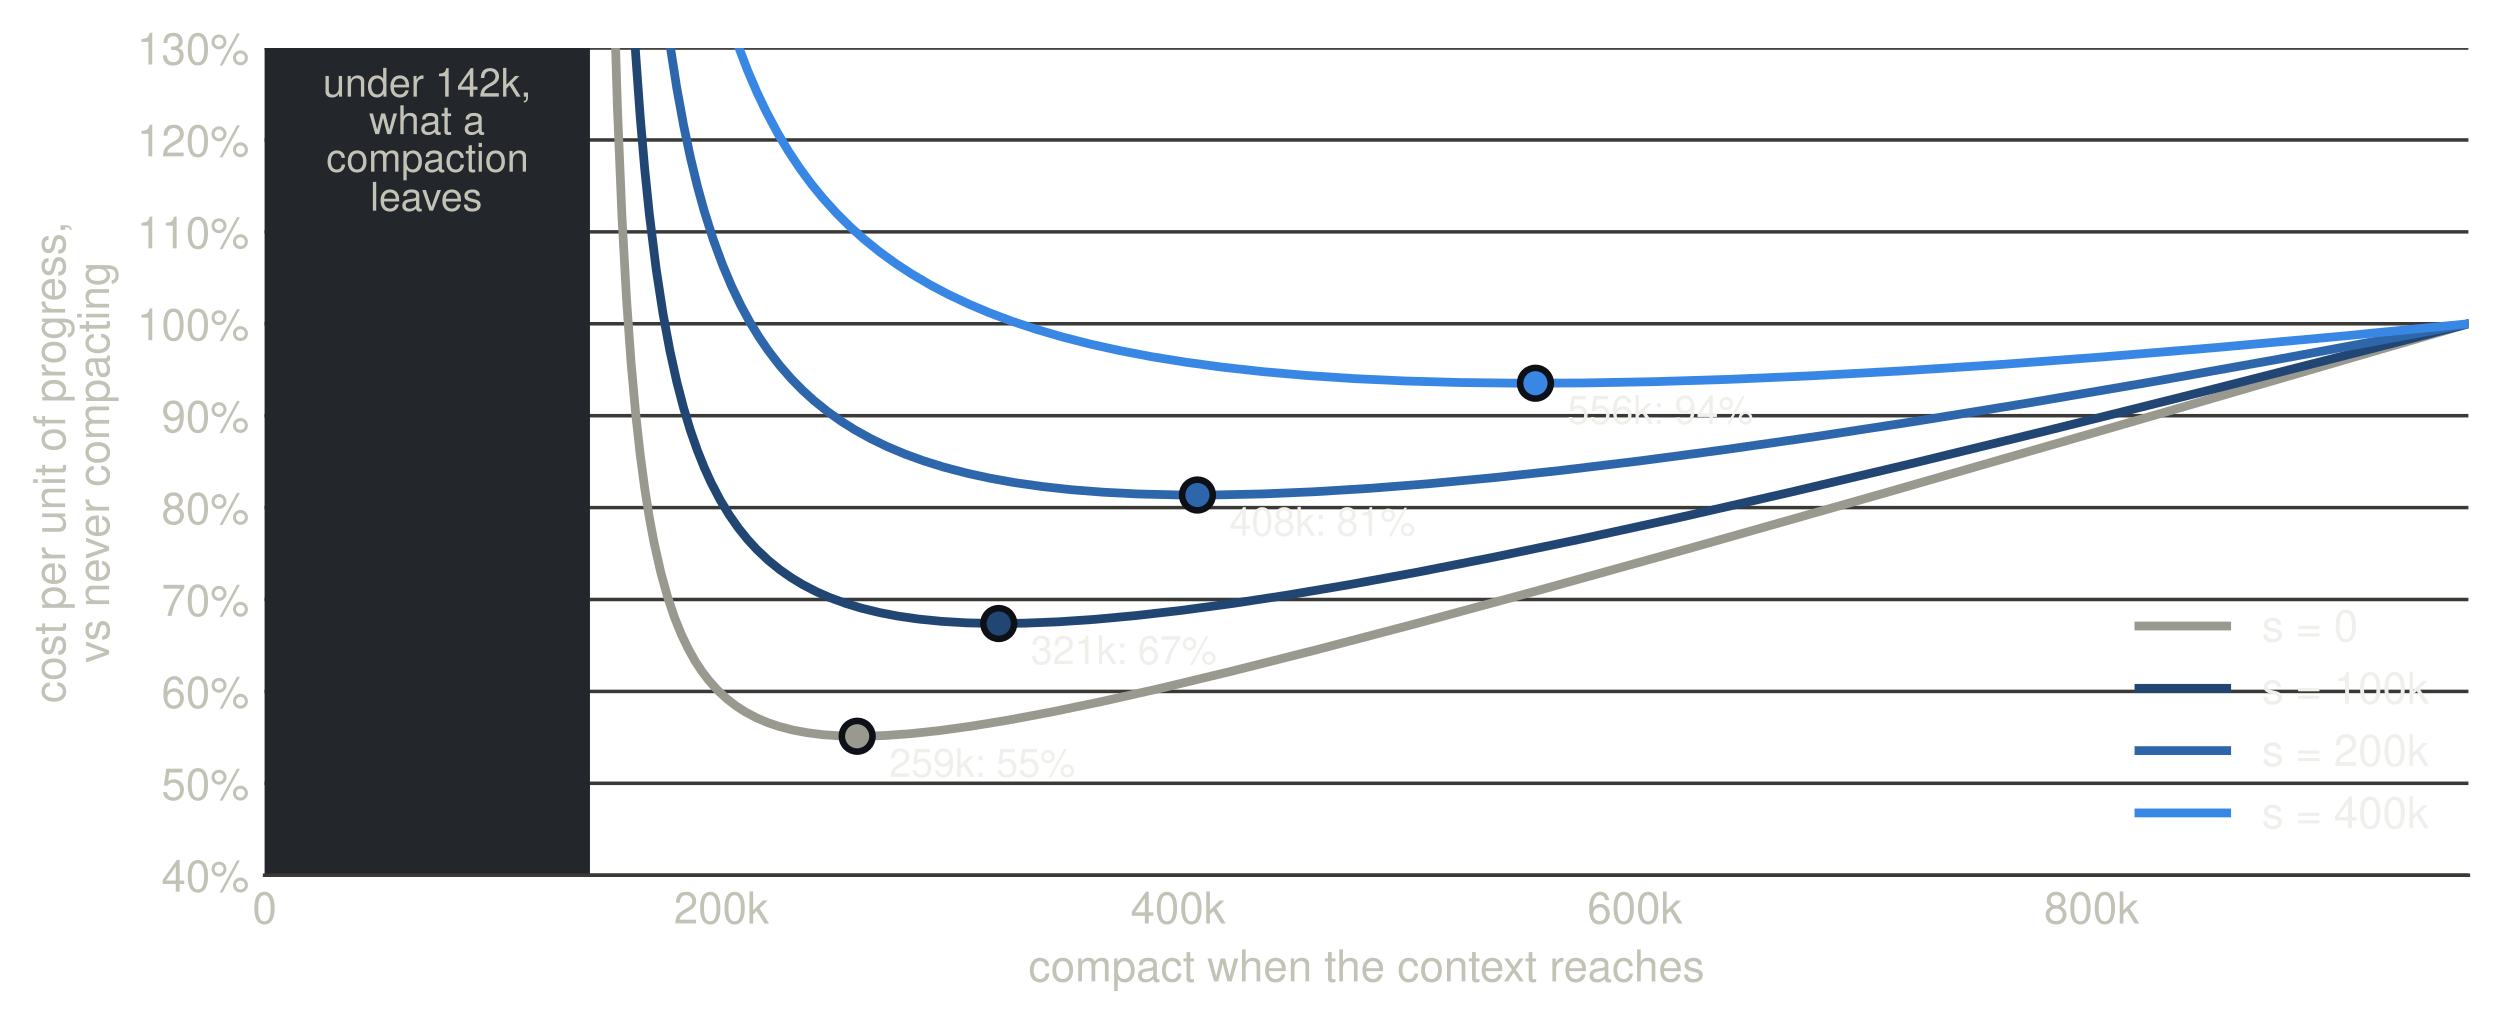
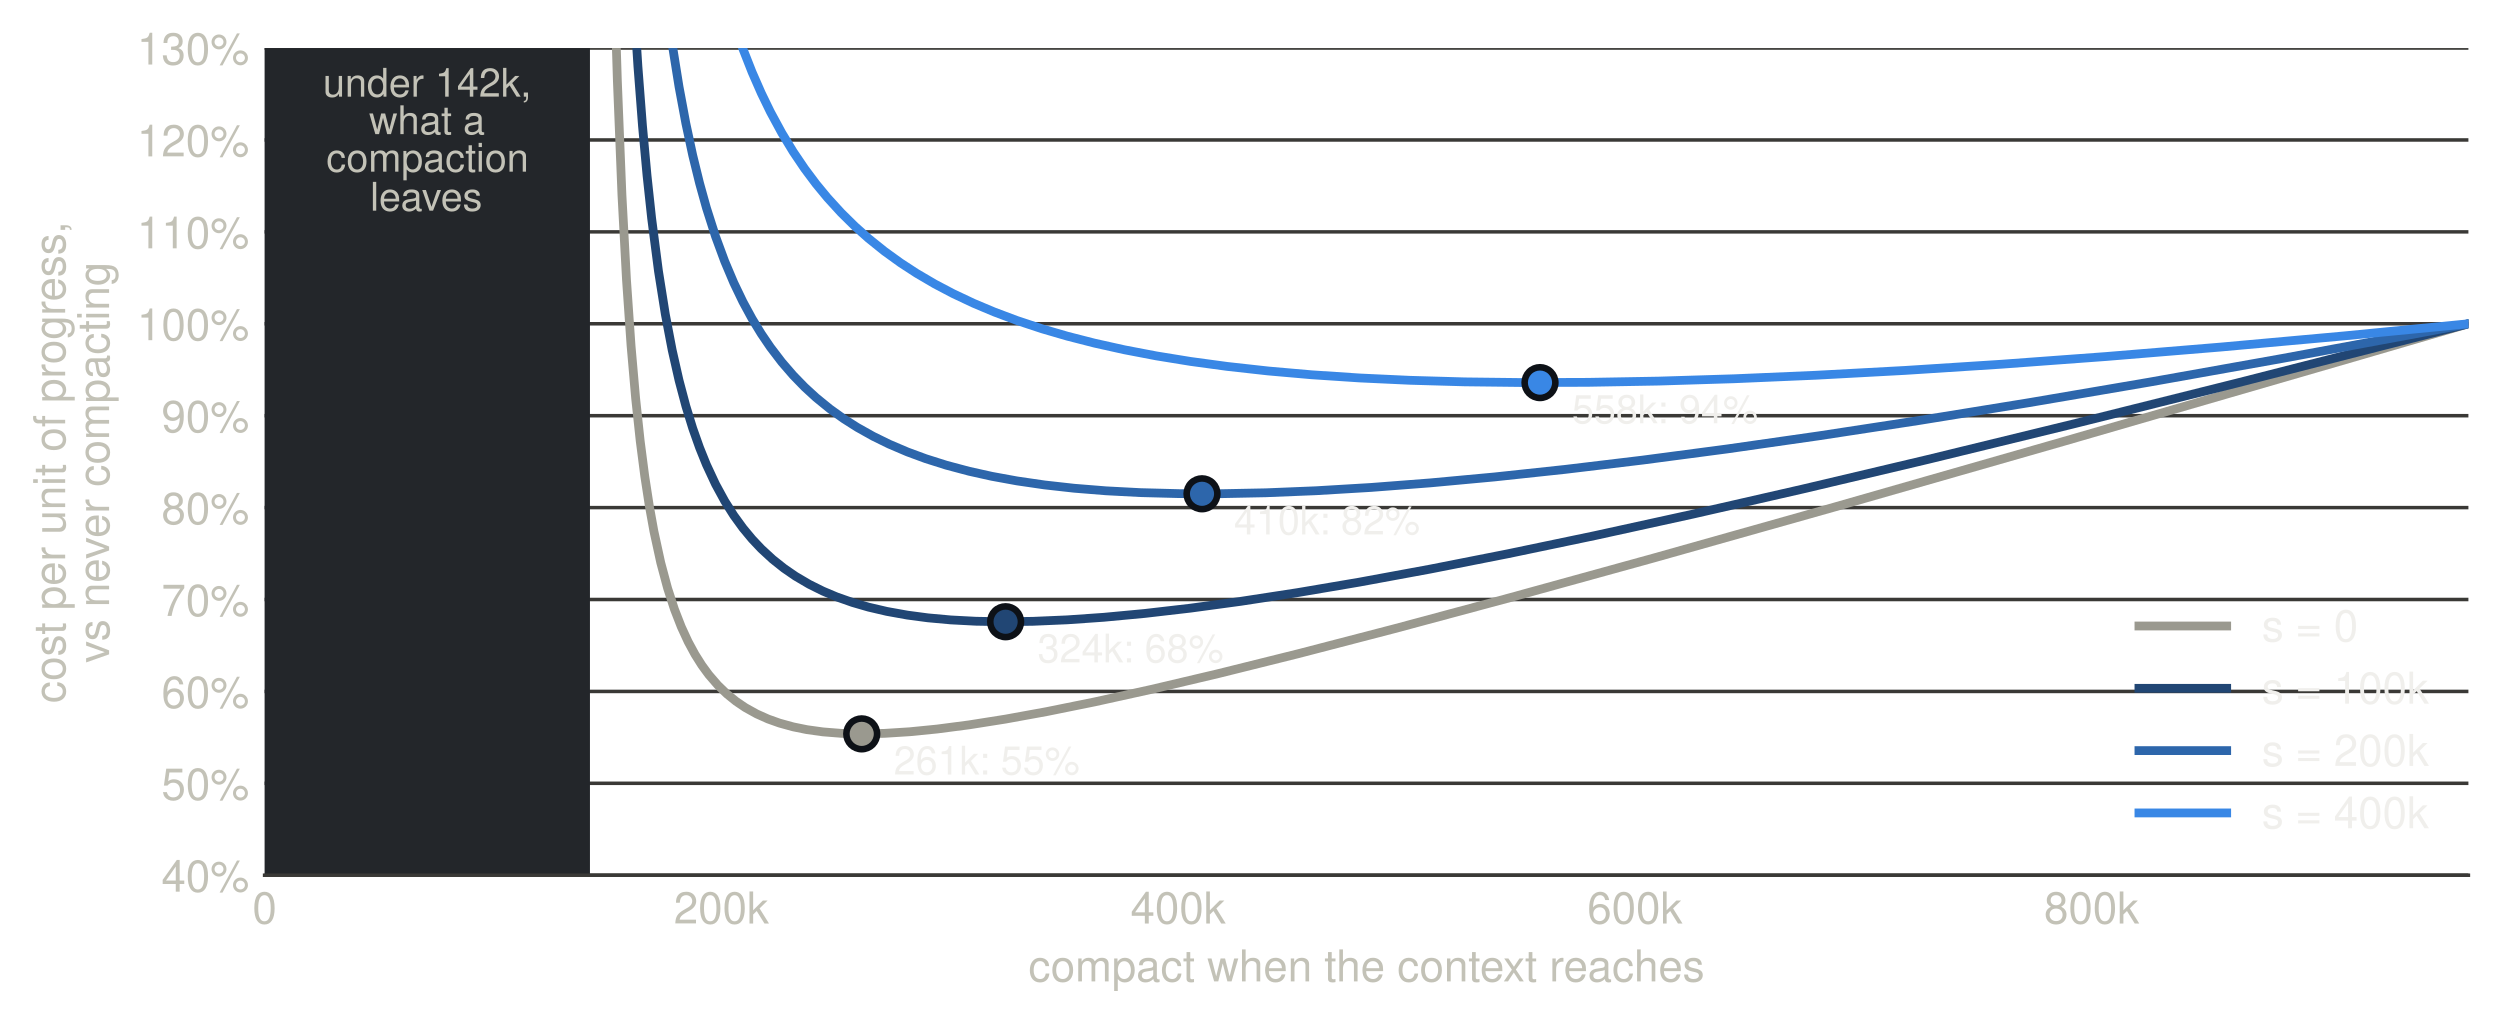
<svg xmlns="http://www.w3.org/2000/svg" xmlns:xlink="http://www.w3.org/1999/xlink" width="569.696pt" height="232.93pt" viewBox="0 0 569.696 232.93" version="1.1">
  <defs>
    <style type="text/css">*{stroke-linejoin: round; stroke-linecap: butt}</style>
  </defs>
  <g id="figure_1">
    <g id="patch_1">
      <path d="M 0 232.93  L 569.696 232.93  L 569.696 0  L 0 0  L 0 232.93  z " style="fill: none" />
    </g>
    <g id="axes_1">
      <g id="patch_2">
        <path d="M 60.296 199.446  L 562.496 199.446  L 562.496 10.95  L 60.296 10.95  L 60.296 199.446  z " style="fill: none" />
      </g>
      <g id="matplotlib.axis_1">
        <g id="xtick_1">
          <g id="line2d_1" />
          <g id="text_1">
            <text style="font-size: 10px; font-family: 'Helvetica', 'Arial', 'DejaVu Sans'; text-anchor: middle; fill: #c3c2b7" x="60.296" y="210.446" transform="rotate(-0 60.2957 210.446)">0</text>
          </g>
        </g>
        <g id="xtick_2">
          <g id="line2d_2" />
          <g id="text_2">
            <text style="font-size: 10px; font-family: 'Helvetica', 'Arial', 'DejaVu Sans'; text-anchor: middle; fill: #c3c2b7" x="164.379" y="210.446" transform="rotate(-0 164.3786 210.446)">200k</text>
          </g>
        </g>
        <g id="xtick_3">
          <g id="line2d_3" />
          <g id="text_3">
            <text style="font-size: 10px; font-family: 'Helvetica', 'Arial', 'DejaVu Sans'; text-anchor: middle; fill: #c3c2b7" x="268.462" y="210.446" transform="rotate(-0 268.4615 210.446)">400k</text>
          </g>
        </g>
        <g id="xtick_4">
          <g id="line2d_4" />
          <g id="text_4">
            <text style="font-size: 10px; font-family: 'Helvetica', 'Arial', 'DejaVu Sans'; text-anchor: middle; fill: #c3c2b7" x="372.544" y="210.446" transform="rotate(-0 372.5444 210.446)">600k</text>
          </g>
        </g>
        <g id="xtick_5">
          <g id="line2d_5" />
          <g id="text_5">
            <text style="font-size: 10px; font-family: 'Helvetica', 'Arial', 'DejaVu Sans'; text-anchor: middle; fill: #c3c2b7" x="476.627" y="210.446" transform="rotate(-0 476.6273 210.446)">800k</text>
          </g>
        </g>
        <g id="text_6">
          <text style="font-size: 10px; font-family: 'Helvetica', 'Arial', 'DejaVu Sans'; text-anchor: middle; fill: #c3c2b7" x="311.396" y="223.645" transform="rotate(-0 311.3957 223.6452)">compact when the context reaches</text>
        </g>
      </g>
      <g id="matplotlib.axis_2">
        <g id="ytick_1">
          <g id="line2d_6">
            <path d="M 60.296 199.446  L 562.496 199.446  " clip-path="url(#p06e94a9ac0)" style="fill: none; stroke: #3a3936; stroke-width: 0.8; stroke-linecap: square" />
          </g>
          <g id="line2d_7" />
          <g id="text_7">
            <text style="font-size: 10px; font-family: 'Helvetica', 'Arial', 'DejaVu Sans'; text-anchor: end; fill: #c3c2b7" x="56.796" y="203.196" transform="rotate(-0 56.7957 203.196)">40%</text>
          </g>
        </g>
        <g id="ytick_2">
          <g id="line2d_8">
            <path d="M 60.296 178.502  L 562.496 178.502  " clip-path="url(#p06e94a9ac0)" style="fill: none; stroke: #3a3936; stroke-width: 0.8; stroke-linecap: square" />
          </g>
          <g id="line2d_9" />
          <g id="text_8">
            <text style="font-size: 10px; font-family: 'Helvetica', 'Arial', 'DejaVu Sans'; text-anchor: end; fill: #c3c2b7" x="56.796" y="182.252" transform="rotate(-0 56.7957 182.252)">50%</text>
          </g>
        </g>
        <g id="ytick_3">
          <g id="line2d_10">
            <path d="M 60.296 157.558  L 562.496 157.558  " clip-path="url(#p06e94a9ac0)" style="fill: none; stroke: #3a3936; stroke-width: 0.8; stroke-linecap: square" />
          </g>
          <g id="line2d_11" />
          <g id="text_9">
            <text style="font-size: 10px; font-family: 'Helvetica', 'Arial', 'DejaVu Sans'; text-anchor: end; fill: #c3c2b7" x="56.796" y="161.308" transform="rotate(-0 56.7957 161.308)">60%</text>
          </g>
        </g>
        <g id="ytick_4">
          <g id="line2d_12">
            <path d="M 60.296 136.614  L 562.496 136.614  " clip-path="url(#p06e94a9ac0)" style="fill: none; stroke: #3a3936; stroke-width: 0.8; stroke-linecap: square" />
          </g>
          <g id="line2d_13" />
          <g id="text_10">
            <text style="font-size: 10px; font-family: 'Helvetica', 'Arial', 'DejaVu Sans'; text-anchor: end; fill: #c3c2b7" x="56.796" y="140.364" transform="rotate(-0 56.7957 140.364)">70%</text>
          </g>
        </g>
        <g id="ytick_5">
          <g id="line2d_14">
            <path d="M 60.296 115.67  L 562.496 115.67  " clip-path="url(#p06e94a9ac0)" style="fill: none; stroke: #3a3936; stroke-width: 0.8; stroke-linecap: square" />
          </g>
          <g id="line2d_15" />
          <g id="text_11">
            <text style="font-size: 10px; font-family: 'Helvetica', 'Arial', 'DejaVu Sans'; text-anchor: end; fill: #c3c2b7" x="56.796" y="119.42" transform="rotate(-0 56.7957 119.42)">80%</text>
          </g>
        </g>
        <g id="ytick_6">
          <g id="line2d_16">
            <path d="M 60.296 94.726  L 562.496 94.726  " clip-path="url(#p06e94a9ac0)" style="fill: none; stroke: #3a3936; stroke-width: 0.8; stroke-linecap: square" />
          </g>
          <g id="line2d_17" />
          <g id="text_12">
            <text style="font-size: 10px; font-family: 'Helvetica', 'Arial', 'DejaVu Sans'; text-anchor: end; fill: #c3c2b7" x="56.796" y="98.476" transform="rotate(-0 56.7957 98.476)">90%</text>
          </g>
        </g>
        <g id="ytick_7">
          <g id="line2d_18">
            <path d="M 60.296 73.782  L 562.496 73.782  " clip-path="url(#p06e94a9ac0)" style="fill: none; stroke: #3a3936; stroke-width: 0.8; stroke-linecap: square" />
          </g>
          <g id="line2d_19" />
          <g id="text_13">
            <text style="font-size: 10px; font-family: 'Helvetica', 'Arial', 'DejaVu Sans'; text-anchor: end; fill: #c3c2b7" x="56.796" y="77.532" transform="rotate(-0 56.7957 77.532)">100%</text>
          </g>
        </g>
        <g id="ytick_8">
          <g id="line2d_20">
            <path d="M 60.296 52.838  L 562.496 52.838  " clip-path="url(#p06e94a9ac0)" style="fill: none; stroke: #3a3936; stroke-width: 0.8; stroke-linecap: square" />
          </g>
          <g id="line2d_21" />
          <g id="text_14">
            <text style="font-size: 10px; font-family: 'Helvetica', 'Arial', 'DejaVu Sans'; text-anchor: end; fill: #c3c2b7" x="56.796" y="56.588" transform="rotate(-0 56.7957 56.588)">110%</text>
          </g>
        </g>
        <g id="ytick_9">
          <g id="line2d_22">
            <path d="M 60.296 31.894  L 562.496 31.894  " clip-path="url(#p06e94a9ac0)" style="fill: none; stroke: #3a3936; stroke-width: 0.8; stroke-linecap: square" />
          </g>
          <g id="line2d_23" />
          <g id="text_15">
            <text style="font-size: 10px; font-family: 'Helvetica', 'Arial', 'DejaVu Sans'; text-anchor: end; fill: #c3c2b7" x="56.796" y="35.644" transform="rotate(-0 56.7957 35.644)">120%</text>
          </g>
        </g>
        <g id="ytick_10">
          <g id="line2d_24">
            <path d="M 60.296 10.95  L 562.496 10.95  " clip-path="url(#p06e94a9ac0)" style="fill: none; stroke: #3a3936; stroke-width: 0.8; stroke-linecap: square" />
          </g>
          <g id="line2d_25" />
          <g id="text_16">
            <text style="font-size: 10px; font-family: 'Helvetica', 'Arial', 'DejaVu Sans'; text-anchor: end; fill: #c3c2b7" x="56.796" y="14.7" transform="rotate(-0 56.7957 14.7)">130%</text>
          </g>
        </g>
        <g id="text_17">
          <text style="font-size: 10px; font-family: 'Helvetica', 'Arial', 'DejaVu Sans'; fill: #c3c2b7" transform="translate(14.84893 160.2207) rotate(-90)">cost per unit of progress,</text>
          <text style="font-size: 10px; font-family: 'Helvetica', 'Arial', 'DejaVu Sans'; fill: #c3c2b7" transform="translate(24.85928 151.0496) rotate(-90)">vs never compacting</text>
        </g>
      </g>
      <g id="patch_3">
        <path d="M 60.296 199.446  L 134.438 199.446  L 134.438 10.95  L 60.296 10.95  z " clip-path="url(#p06e94a9ac0)" style="fill: #23262a" />
      </g>
      <g id="line2d_26">
-         <path d="M 139.917 -1  L 140.683 24.125  L 141.724 49.279  L 142.764 68.067  L 143.805 82.611  L 144.846 94.184  L 145.887 103.596  L 146.928 111.387  L 147.969 117.932  L 149.009 123.498  L 150.571 130.425  L 152.132 136.047  L 153.693 140.682  L 155.254 144.551  L 156.816 147.816  L 158.377 150.594  L 159.938 152.974  L 161.499 155.026  L 163.581 157.343  L 165.663 159.268  L 167.744 160.874  L 169.826 162.218  L 172.428 163.596  L 175.03 164.697  L 177.632 165.572  L 180.755 166.376  L 183.877 166.961  L 187.52 167.419  L 191.683 167.7  L 196.367 167.772  L 201.571 167.611  L 207.296 167.204  L 214.061 166.481  L 221.347 165.477  L 229.674 164.109  L 239.561 162.255  L 251.011 159.875  L 264.541 156.827  L 280.674 152.952  L 299.93 148.086  L 322.828 142.064  L 350.93 134.436  L 385.798 124.734  L 430.033 112.184  L 486.758 95.846  L 561.178 74.168  L 562.496 73.782  L 562.496 73.782  " clip-path="url(#p06e94a9ac0)" style="fill: none; stroke: #9a998f; stroke-width: 2; stroke-linecap: square" />
+         <path d="M 140.088 -1  L 140.683 18.398  L 141.724 44.375  L 142.764 63.78  L 143.805 78.804  L 144.846 90.761  L 145.887 100.487  L 146.928 108.541  L 147.969 115.308  L 149.009 121.063  L 150.571 128.229  L 152.132 134.048  L 153.693 138.848  L 155.254 142.858  L 156.816 146.243  L 158.377 149.126  L 159.938 151.599  L 161.499 153.733  L 163.581 156.144  L 165.663 158.152  L 167.744 159.83  L 169.826 161.238  L 172.428 162.685  L 175.03 163.848  L 177.632 164.776  L 180.755 165.637  L 183.877 166.272  L 187.52 166.779  L 191.683 167.111  L 196.367 167.231  L 201.571 167.115  L 207.296 166.751  L 213.541 166.131  L 220.827 165.181  L 229.153 163.864  L 238.521 162.159  L 249.449 159.945  L 262.46 157.076  L 277.552 153.517  L 295.766 148.985  L 317.624 143.308  L 344.165 136.177  L 376.951 127.129  L 418.064 115.54  L 470.105 100.629  L 537.759 81.003  L 562.496 73.782  L 562.496 73.782  " clip-path="url(#p06e94a9ac0)" style="fill: none; stroke: #9a998f; stroke-width: 2; stroke-linecap: square" />
      </g>
      <g id="line2d_27">
-         <path d="M 144.052 -1  L 144.846 12.234  L 145.887 26.648  L 146.928 38.646  L 147.969 48.783  L 149.53 61.343  L 151.091 71.518  L 152.652 79.922  L 154.213 86.972  L 155.775 92.964  L 157.336 98.114  L 158.897 102.582  L 160.458 106.49  L 162.02 109.933  L 164.101 113.925  L 166.183 117.355  L 168.265 120.325  L 170.346 122.915  L 172.428 125.186  L 175.03 127.65  L 177.632 129.765  L 180.234 131.591  L 182.836 133.171  L 185.959 134.796  L 189.081 136.17  L 192.724 137.507  L 196.367 138.605  L 200.53 139.616  L 204.694 140.407  L 209.377 141.077  L 214.582 141.595  L 220.306 141.935  L 226.551 142.078  L 233.316 142.012  L 241.123 141.7  L 249.449 141.139  L 258.817 140.278  L 269.225 139.087  L 280.674 137.547  L 293.164 135.643  L 307.215 133.275  L 322.828 130.416  L 340.522 126.943  L 360.298 122.828  L 382.675 117.935  L 407.655 112.24  L 435.758 105.602  L 468.023 97.746  L 504.973 88.516  L 547.647 77.62  L 562.496 73.782  L 562.496 73.782  " clip-path="url(#p06e94a9ac0)" style="fill: none; stroke: #214674; stroke-width: 2; stroke-linecap: square" />
+         <path d="M 144.343 -1  L 145.366 15.124  L 146.407 28.673  L 147.448 40.039  L 148.489 49.707  L 150.05 61.766  L 151.611 71.605  L 153.173 79.776  L 154.734 86.663  L 156.295 92.54  L 157.856 97.609  L 159.418 102.019  L 160.979 105.887  L 163.061 110.353  L 165.142 114.173  L 167.224 117.471  L 169.305 120.338  L 171.387 122.846  L 173.469 125.052  L 176.071 127.452  L 178.673 129.518  L 181.275 131.306  L 184.398 133.142  L 187.52 134.696  L 190.642 136.013  L 194.285 137.298  L 197.928 138.355  L 202.092 139.327  L 206.775 140.17  L 211.459 140.792  L 216.663 141.267  L 222.388 141.568  L 228.633 141.679  L 235.398 141.585  L 243.204 141.248  L 251.531 140.667  L 260.898 139.788  L 271.307 138.582  L 282.756 137.03  L 295.766 135.032  L 309.817 132.648  L 325.95 129.676  L 343.644 126.186  L 363.42 122.056  L 385.798 117.151  L 410.778 111.446  L 439.401 104.676  L 472.187 96.683  L 509.657 87.313  L 552.851 76.274  L 562.496 73.782  L 562.496 73.782  " clip-path="url(#p06e94a9ac0)" style="fill: none; stroke: #214674; stroke-width: 2; stroke-linecap: square" />
      </g>
      <g id="line2d_28">
-         <path d="M 151.194 -1  L 152.652 10.018  L 154.213 20.006  L 155.775 28.54  L 157.336 35.915  L 158.897 42.352  L 160.458 48.019  L 162.54 54.597  L 164.622 60.267  L 166.703 65.203  L 168.785 69.537  L 170.867 73.37  L 172.948 76.783  L 175.03 79.837  L 177.632 83.23  L 180.234 86.223  L 182.836 88.879  L 185.438 91.248  L 188.561 93.768  L 191.683 95.989  L 194.806 97.954  L 198.449 99.971  L 202.092 101.735  L 206.255 103.487  L 210.418 105  L 215.102 106.459  L 220.306 107.822  L 225.51 108.957  L 231.235 109.981  L 237.48 110.869  L 244.245 111.605  L 251.531 112.173  L 259.337 112.563  L 268.184 112.775  L 277.552 112.775  L 287.96 112.547  L 299.409 112.062  L 311.899 111.3  L 325.43 110.245  L 340.001 108.883  L 356.134 107.146  L 373.828 105.011  L 393.084 102.457  L 413.9 99.471  L 436.799 95.958  L 461.778 91.898  L 489.36 87.184  L 519.544 81.794  L 552.331 75.71  L 562.496 73.782  L 562.496 73.782  " clip-path="url(#p06e94a9ac0)" style="fill: none; stroke: #2d66ab; stroke-width: 2; stroke-linecap: square" />
+         <path d="M 151.679 -1  L 153.173 9.999  L 154.734 19.763  L 156.295 28.138  L 157.856 35.4  L 159.418 41.758  L 160.979 47.368  L 163.061 53.898  L 165.142 59.541  L 167.224 64.464  L 169.305 68.794  L 171.387 72.63  L 173.469 76.051  L 175.55 79.116  L 178.153 82.526  L 180.755 85.537  L 183.357 88.213  L 185.959 90.602  L 189.081 93.145  L 192.204 95.389  L 195.326 97.376  L 198.969 99.418  L 202.612 101.205  L 206.775 102.982  L 210.939 104.518  L 215.622 106.001  L 220.827 107.389  L 226.031 108.546  L 231.755 109.591  L 238 110.502  L 244.766 111.258  L 252.051 111.846  L 259.858 112.256  L 268.705 112.487  L 278.072 112.505  L 288.48 112.294  L 299.93 111.826  L 312.419 111.08  L 325.95 110.038  L 340.522 108.69  L 356.655 106.966  L 374.349 104.843  L 393.604 102.301  L 414.421 99.324  L 437.319 95.821  L 462.299 91.771  L 489.881 87.066  L 520.065 81.685  L 552.851 75.609  L 562.496 73.782  L 562.496 73.782  " clip-path="url(#p06e94a9ac0)" style="fill: none; stroke: #2d66ab; stroke-width: 2; stroke-linecap: square" />
      </g>
      <g id="line2d_29">
-         <path d="M 164.526 -1  L 166.183 4.458  L 168.265 10.579  L 170.346 16.018  L 172.428 20.885  L 174.51 25.267  L 177.112 30.169  L 179.714 34.53  L 182.316 38.438  L 184.918 41.96  L 187.52 45.15  L 190.642 48.603  L 193.765 51.706  L 196.887 54.508  L 200.53 57.45  L 204.173 60.091  L 207.816 62.473  L 211.979 64.921  L 216.143 67.116  L 220.827 69.325  L 225.51 71.297  L 230.714 73.247  L 236.439 75.14  L 242.164 76.806  L 248.409 78.4  L 255.174 79.899  L 262.46 81.287  L 270.266 82.549  L 278.593 83.675  L 287.96 84.708  L 297.848 85.57  L 308.777 86.288  L 320.226 86.816  L 332.716 87.167  L 346.246 87.323  L 360.818 87.268  L 376.951 86.976  L 394.125 86.441  L 412.859 85.632  L 433.156 84.53  L 455.013 83.12  L 478.952 81.352  L 504.973 79.203  L 533.075 76.658  L 562.496 73.782  L 562.496 73.782  " clip-path="url(#p06e94a9ac0)" style="fill: none; stroke: #3987e5; stroke-width: 2; stroke-linecap: square" />
+         <path d="M 165.283 -1  L 167.224 5.229  L 169.305 11.163  L 171.387 16.453  L 173.469 21.201  L 175.55 25.487  L 178.153 30.293  L 180.755 34.581  L 183.357 38.431  L 185.959 41.908  L 188.561 45.062  L 191.683 48.482  L 194.806 51.56  L 197.928 54.343  L 201.571 57.269  L 205.214 59.899  L 208.857 62.273  L 213.02 64.715  L 217.184 66.907  L 221.867 69.115  L 226.551 71.086  L 231.755 73.038  L 237.48 74.934  L 243.204 76.603  L 249.449 78.201  L 256.215 79.706  L 263.501 81.099  L 271.307 82.366  L 279.633 83.497  L 289.001 84.537  L 298.889 85.404  L 309.817 86.128  L 321.267 86.661  L 333.756 87.018  L 347.287 87.179  L 361.859 87.128  L 377.992 86.842  L 395.165 86.311  L 413.9 85.506  L 434.196 84.408  L 456.054 83.002  L 479.993 81.237  L 506.014 79.092  L 534.116 76.55  L 562.496 73.782  L 562.496 73.782  " clip-path="url(#p06e94a9ac0)" style="fill: none; stroke: #3987e5; stroke-width: 2; stroke-linecap: square" />
      </g>
      <g id="patch_4">
        <path d="M 60.296 199.446  L 562.496 199.446  " style="fill: none; stroke: #3a3936; stroke-width: 0.8; stroke-linejoin: miter; stroke-linecap: square" />
      </g>
      <g id="text_18">
        <text style="font-size: 9px; font-family: 'Helvetica', 'Arial', 'DejaVu Sans'; fill: #c3c2b7" transform="translate(73.60109 22.02283)">under 142k,</text>
        <text style="font-size: 9px; font-family: 'Helvetica', 'Arial', 'DejaVu Sans'; fill: #c3c2b7" transform="translate(84.10929 30.5702)">what a</text>
        <text style="font-size: 9px; font-family: 'Helvetica', 'Arial', 'DejaVu Sans'; fill: #c3c2b7" transform="translate(74.35624 39.11756)">compaction</text>
        <text style="font-size: 9px; font-family: 'Helvetica', 'Arial', 'DejaVu Sans'; fill: #c3c2b7" transform="translate(84.3596 48.01156)">leaves</text>
      </g>
      <g id="line2d_30">
        <defs>
          <path id="md3c864d577" d="M 0 3.5  C 0.928 3.5 1.819 3.131 2.475 2.475  C 3.131 1.819 3.5 0.928 3.5 0  C 3.5 -0.928 3.131 -1.819 2.475 -2.475  C 1.819 -3.131 0.928 -3.5 0 -3.5  C -0.928 -3.5 -1.819 -3.131 -2.475 -2.475  C -3.131 -1.819 -3.5 -0.928 -3.5 0  C -3.5 0.928 -3.131 1.819 -2.475 2.475  C -1.819 3.131 -0.928 3.5 0 3.5  z " style="stroke: #0d1117; stroke-width: 1.5" />
        </defs>
        <g clip-path="url(#p06e94a9ac0)">
-           <use xlink:href="#md3c864d577" x="195.326" y="167.775" style="fill: #9a998f; stroke: #0d1117; stroke-width: 1.5" />
+           <use xlink:href="#md3c864d577" x="196.367" y="167.231" style="fill: #9a998f; stroke: #0d1117; stroke-width: 1.5" />
        </g>
      </g>
      <g id="text_19">
-         <text style="font-size: 9px; font-family: 'Helvetica', 'Arial', 'DejaVu Sans'; text-anchor: start; fill: #f0efec" x="202.612" y="177.039" transform="rotate(-0 202.612 177.0387)">259k: 55%</text>
+         <text style="font-size: 9px; font-family: 'Helvetica', 'Arial', 'DejaVu Sans'; text-anchor: start; fill: #f0efec" x="203.653" y="176.494" transform="rotate(-0 203.6529 176.4938)">261k: 55%</text>
      </g>
      <g id="line2d_31">
        <defs>
          <path id="m6ace564a7d" d="M 0 3.5  C 0.928 3.5 1.819 3.131 2.475 2.475  C 3.131 1.819 3.5 0.928 3.5 0  C 3.5 -0.928 3.131 -1.819 2.475 -2.475  C 1.819 -3.131 0.928 -3.5 0 -3.5  C -0.928 -3.5 -1.819 -3.131 -2.475 -2.475  C -3.131 -1.819 -3.5 -0.928 -3.5 0  C -3.5 0.928 -3.131 1.819 -2.475 2.475  C -1.819 3.131 -0.928 3.5 0 3.5  z " style="stroke: #0d1117; stroke-width: 1.5" />
        </defs>
        <g clip-path="url(#p06e94a9ac0)">
-           <use xlink:href="#m6ace564a7d" x="227.592" y="142.082" style="fill: #214674; stroke: #0d1117; stroke-width: 1.5" />
+           <use xlink:href="#m6ace564a7d" x="229.153" y="141.679" style="fill: #214674; stroke: #0d1117; stroke-width: 1.5" />
        </g>
      </g>
      <g id="text_20">
-         <text style="font-size: 9px; font-family: 'Helvetica', 'Arial', 'DejaVu Sans'; text-anchor: start; fill: #f0efec" x="234.878" y="151.345" transform="rotate(-0 234.8777 151.3453)">321k: 67%</text>
+         <text style="font-size: 9px; font-family: 'Helvetica', 'Arial', 'DejaVu Sans'; text-anchor: start; fill: #f0efec" x="236.439" y="150.942" transform="rotate(-0 236.439 150.9424)">324k: 68%</text>
      </g>
      <g id="line2d_32">
        <defs>
          <path id="m2ed7784922" d="M 0 3.5  C 0.928 3.5 1.819 3.131 2.475 2.475  C 3.131 1.819 3.5 0.928 3.5 0  C 3.5 -0.928 3.131 -1.819 2.475 -2.475  C 1.819 -3.131 0.928 -3.5 0 -3.5  C -0.928 -3.5 -1.819 -3.131 -2.475 -2.475  C -3.131 -1.819 -3.5 -0.928 -3.5 0  C -3.5 0.928 -3.131 1.819 -2.475 2.475  C -1.819 3.131 -0.928 3.5 0 3.5  z " style="stroke: #0d1117; stroke-width: 1.5" />
        </defs>
        <g clip-path="url(#p06e94a9ac0)">
-           <use xlink:href="#m2ed7784922" x="272.868" y="112.802" style="fill: #2d66ab; stroke: #0d1117; stroke-width: 1.5" />
+           <use xlink:href="#m2ed7784922" x="273.909" y="112.523" style="fill: #2d66ab; stroke: #0d1117; stroke-width: 1.5" />
        </g>
      </g>
      <g id="text_21">
-         <text style="font-size: 9px; font-family: 'Helvetica', 'Arial', 'DejaVu Sans'; text-anchor: start; fill: #f0efec" x="280.154" y="122.065" transform="rotate(-0 280.1538 122.0649)">408k: 81%</text>
+         <text style="font-size: 9px; font-family: 'Helvetica', 'Arial', 'DejaVu Sans'; text-anchor: start; fill: #f0efec" x="281.195" y="121.787" transform="rotate(-0 281.1946 121.7867)">410k: 82%</text>
      </g>
      <g id="line2d_33">
        <defs>
          <path id="m3e93c00f11" d="M 0 3.5  C 0.928 3.5 1.819 3.131 2.475 2.475  C 3.131 1.819 3.5 0.928 3.5 0  C 3.5 -0.928 3.131 -1.819 2.475 -2.475  C 1.819 -3.131 0.928 -3.5 0 -3.5  C -0.928 -3.5 -1.819 -3.131 -2.475 -2.475  C -3.131 -1.819 -3.5 -0.928 -3.5 0  C -3.5 0.928 -3.131 1.819 -2.475 2.475  C -1.819 3.131 -0.928 3.5 0 3.5  z " style="stroke: #0d1117; stroke-width: 1.5" />
        </defs>
        <g clip-path="url(#p06e94a9ac0)">
-           <use xlink:href="#m3e93c00f11" x="349.889" y="87.329" style="fill: #3987e5; stroke: #0d1117; stroke-width: 1.5" />
+           <use xlink:href="#m3e93c00f11" x="350.93" y="87.187" style="fill: #3987e5; stroke: #0d1117; stroke-width: 1.5" />
        </g>
      </g>
      <g id="text_22">
-         <text style="font-size: 9px; font-family: 'Helvetica', 'Arial', 'DejaVu Sans'; text-anchor: start; fill: #f0efec" x="357.175" y="96.593" transform="rotate(-0 357.1751 96.59265)">556k: 94%</text>
+         <text style="font-size: 9px; font-family: 'Helvetica', 'Arial', 'DejaVu Sans'; text-anchor: start; fill: #f0efec" x="358.216" y="96.45" transform="rotate(-0 358.216 96.44999)">558k: 94%</text>
      </g>
      <g id="legend_1">
        <g id="line2d_34">
          <path d="M 487.416 142.649  L 497.416 142.649  L 507.416 142.649  " style="fill: none; stroke: #9a998f; stroke-width: 2; stroke-linecap: square" />
        </g>
        <g id="text_23">
          <text style="font-size: 10px; font-family: 'Helvetica', 'Arial', 'DejaVu Sans'; text-anchor: start; fill: #f0efec" x="515.416" y="146.149" transform="rotate(-0 515.416 146.1491)">s = 0</text>
        </g>
        <g id="line2d_35">
          <path d="M 487.416 156.848  L 497.416 156.848  L 507.416 156.848  " style="fill: none; stroke: #214674; stroke-width: 2; stroke-linecap: square" />
        </g>
        <g id="text_24">
          <text style="font-size: 10px; font-family: 'Helvetica', 'Arial', 'DejaVu Sans'; text-anchor: start; fill: #f0efec" x="515.416" y="160.348" transform="rotate(-0 515.416 160.3483)">s = 100k</text>
        </g>
        <g id="line2d_36">
          <path d="M 487.416 171.048  L 497.416 171.048  L 507.416 171.048  " style="fill: none; stroke: #2d66ab; stroke-width: 2; stroke-linecap: square" />
        </g>
        <g id="text_25">
          <text style="font-size: 10px; font-family: 'Helvetica', 'Arial', 'DejaVu Sans'; text-anchor: start; fill: #f0efec" x="515.416" y="174.548" transform="rotate(-0 515.416 174.5476)">s = 200k</text>
        </g>
        <g id="line2d_37">
          <path d="M 487.416 185.247  L 497.416 185.247  L 507.416 185.247  " style="fill: none; stroke: #3987e5; stroke-width: 2; stroke-linecap: square" />
        </g>
        <g id="text_26">
          <text style="font-size: 10px; font-family: 'Helvetica', 'Arial', 'DejaVu Sans'; text-anchor: start; fill: #f0efec" x="515.416" y="188.747" transform="rotate(-0 515.416 188.7468)">s = 400k</text>
        </g>
      </g>
    </g>
  </g>
  <defs>
    <clipPath id="p06e94a9ac0">
      <rect x="60.296" y="10.95" width="502.2" height="188.496" />
    </clipPath>
  </defs>
</svg>
